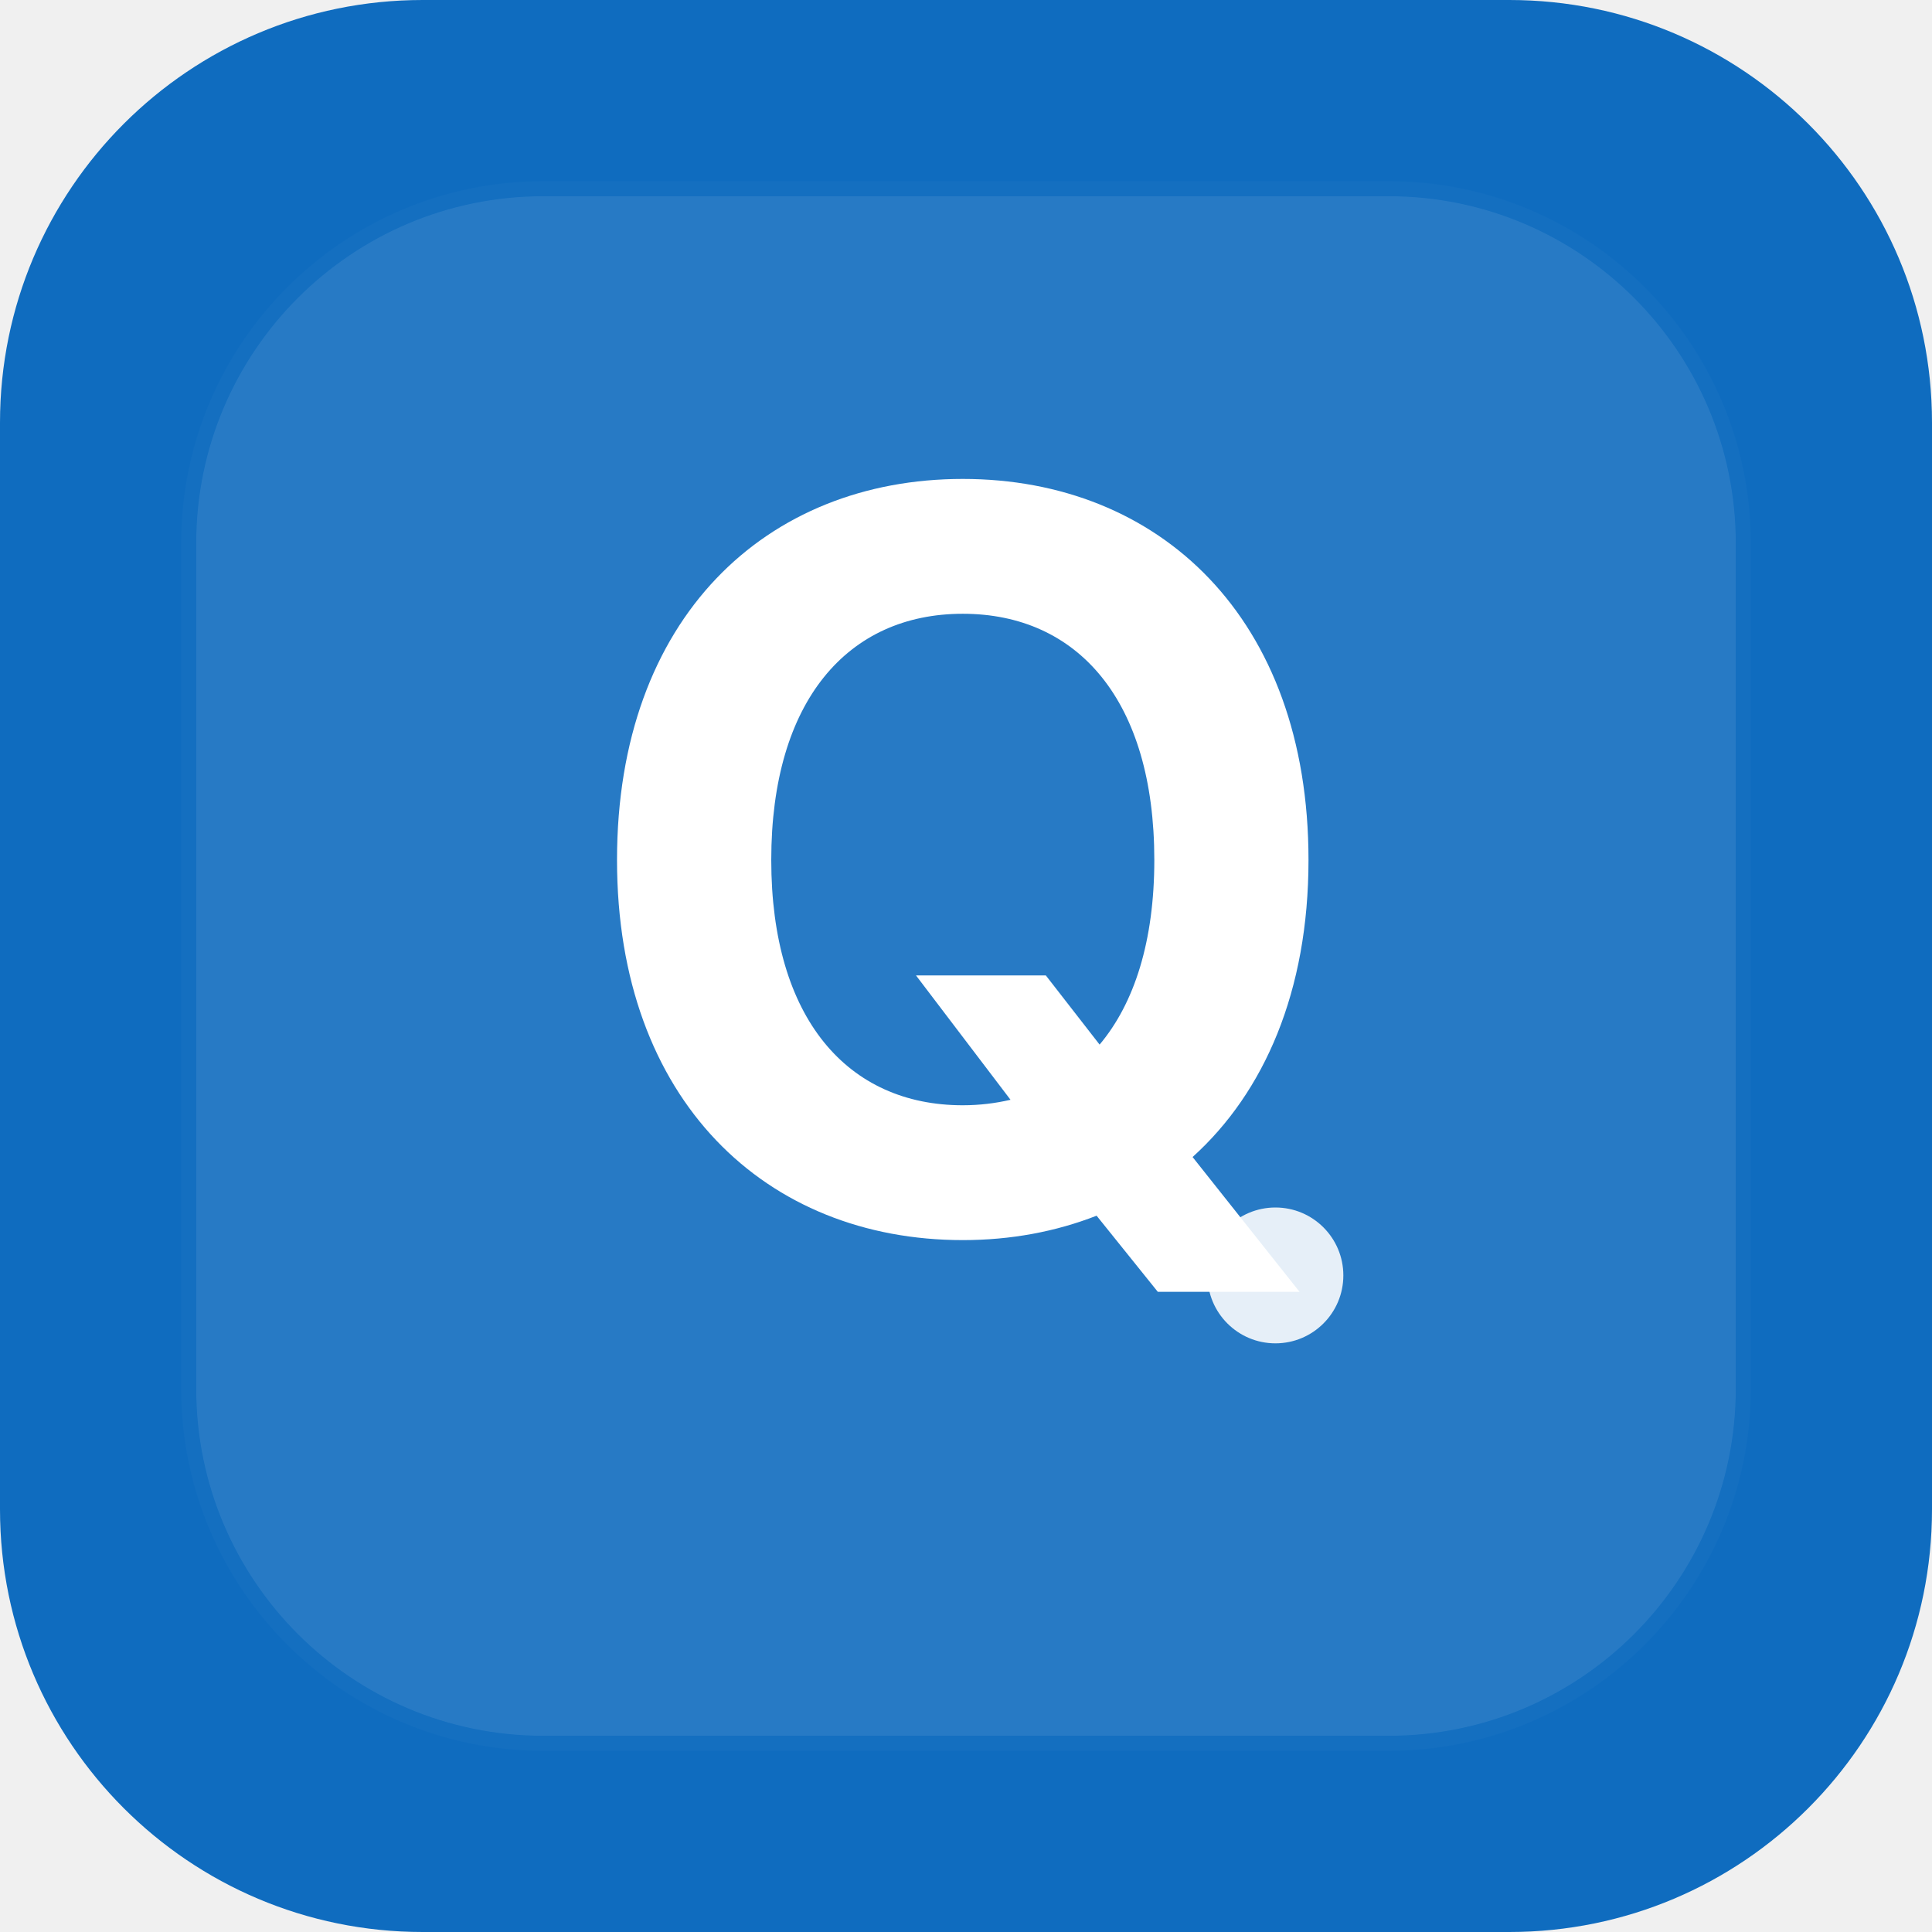
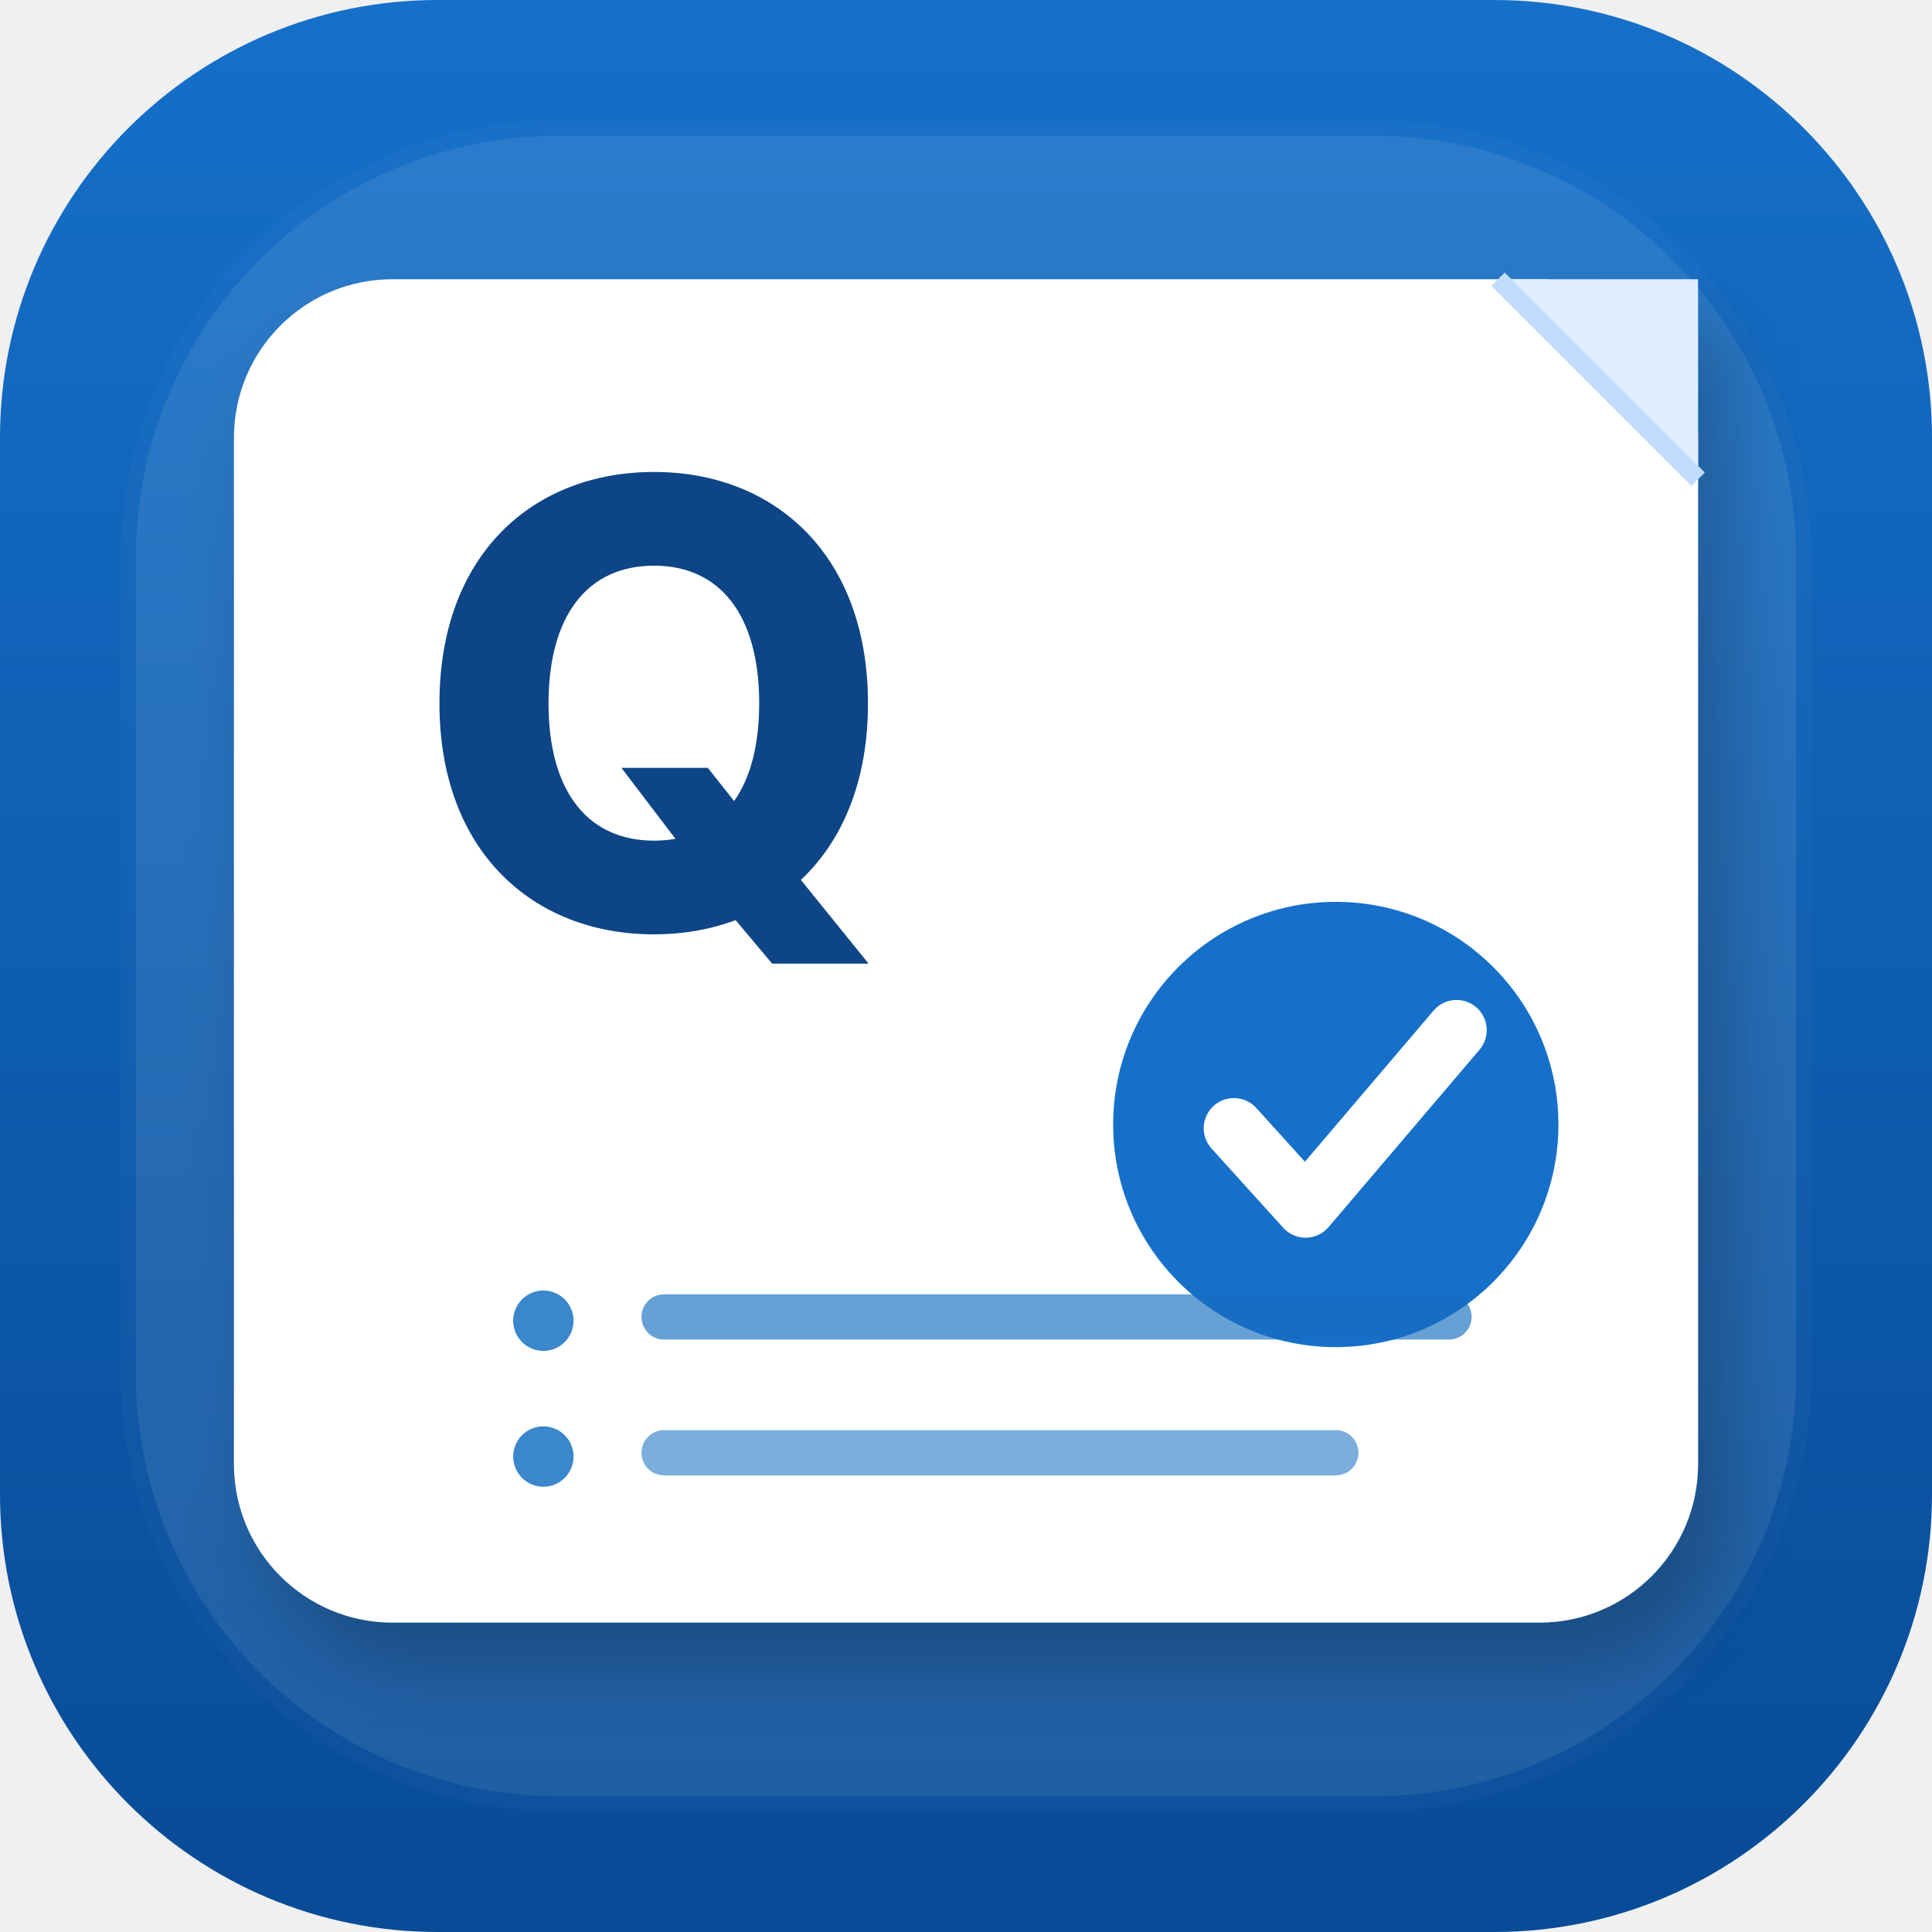
<svg xmlns="http://www.w3.org/2000/svg" viewBox="0 0 512 512" role="img" aria-label="Icono de Cuestionarios">
-   <rect width="512" height="512" rx="112" fill="#0f6cbf" />
-   <rect x="52" y="52" width="408" height="408" rx="92" fill="#ffffff" opacity="0.10" stroke="#ffffff" stroke-opacity="0.18" stroke-width="8" />
-   <text x="256" y="326" text-anchor="middle" font-family="Manrope, system-ui, -apple-system, BlinkMacSystemFont, 'Segoe UI', sans-serif" font-size="270" font-weight="700" fill="#ffffff">Q</text>
-   <circle cx="338" cy="338" r="18" fill="#ffffff" opacity="0.88" />
+   <defs>
+     <linearGradient id="bg" x1="0" y1="0" x2="0" y2="1">
+       <stop offset="0" stop-color="#1570ca" />
+       <stop offset="1" stop-color="#084b96" />
+     </linearGradient>
+     <filter id="shadow" x="-20%" y="-20%" width="140%" height="140%">
+       <feDropShadow dx="8" dy="12" stdDeviation="10" flood-color="#000" flood-opacity="0.22" />
+     </filter>
+   </defs>
+   <rect width="512" height="512" rx="116" fill="url(#bg)" />
+   <rect x="36" y="36" width="440" height="440" rx="112" fill="#fff" opacity="0.10" stroke="#fff" stroke-opacity="0.22" stroke-width="8" />
+   <g filter="url(#shadow)">
+     <rect x="62" y="74" width="388" height="356" rx="42" fill="#fff" />
+     <path d="M397 74h53v53z" fill="#deeeff" />
+     <path d="M397 74l53 53" stroke="#bfdcfa" stroke-width="5" />
+     <text x="174" y="246" text-anchor="middle" font-family="Manrope, system-ui, -apple-system, BlinkMacSystemFont, 'Segoe UI', sans-serif" font-size="164" font-weight="800" fill="#094486">Q</text>
+     <circle cx="354" cy="298" r="59" fill="#1570ca" />
+     <path d="M327 299l19 21 40-47" fill="none" stroke="#fff" stroke-width="16" stroke-linecap="round" stroke-linejoin="round" />
+     <circle cx="144" cy="350" r="8" fill="#0f6cbf" opacity="0.82" />
+     <rect x="170" y="343" width="220" height="12" rx="6" fill="#0f6cbf" opacity="0.64" />
+     <circle cx="144" cy="386" r="8" fill="#0f6cbf" opacity="0.82" />
+     <rect x="170" y="379" width="190" height="12" rx="6" fill="#0f6cbf" opacity="0.55" />
+   </g>
</svg>
